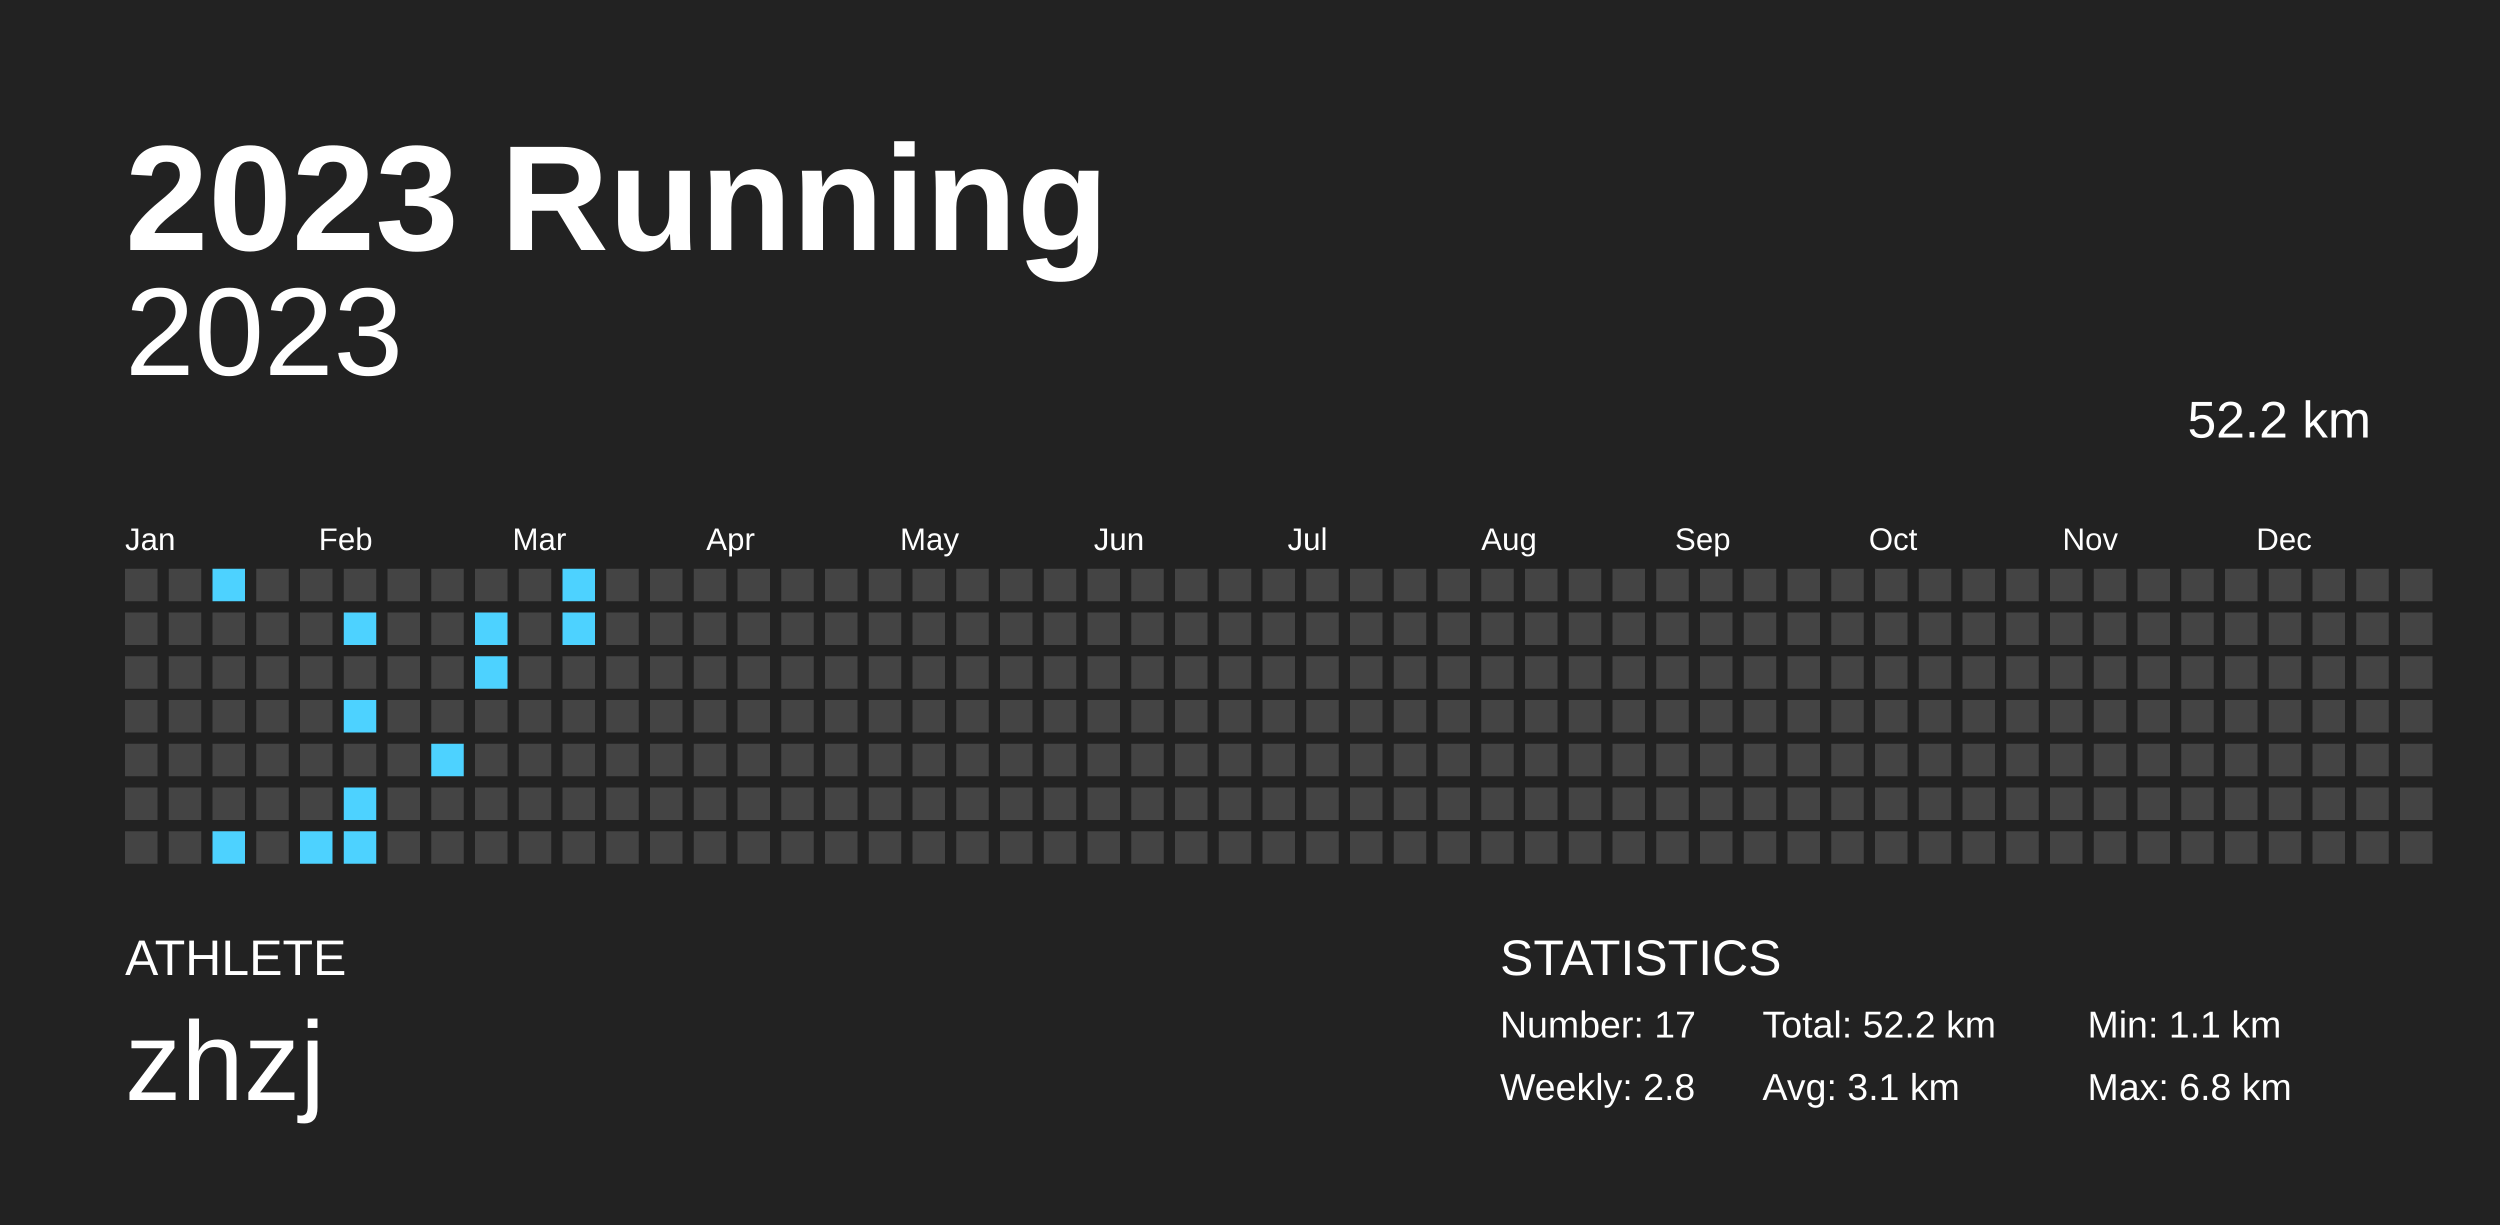
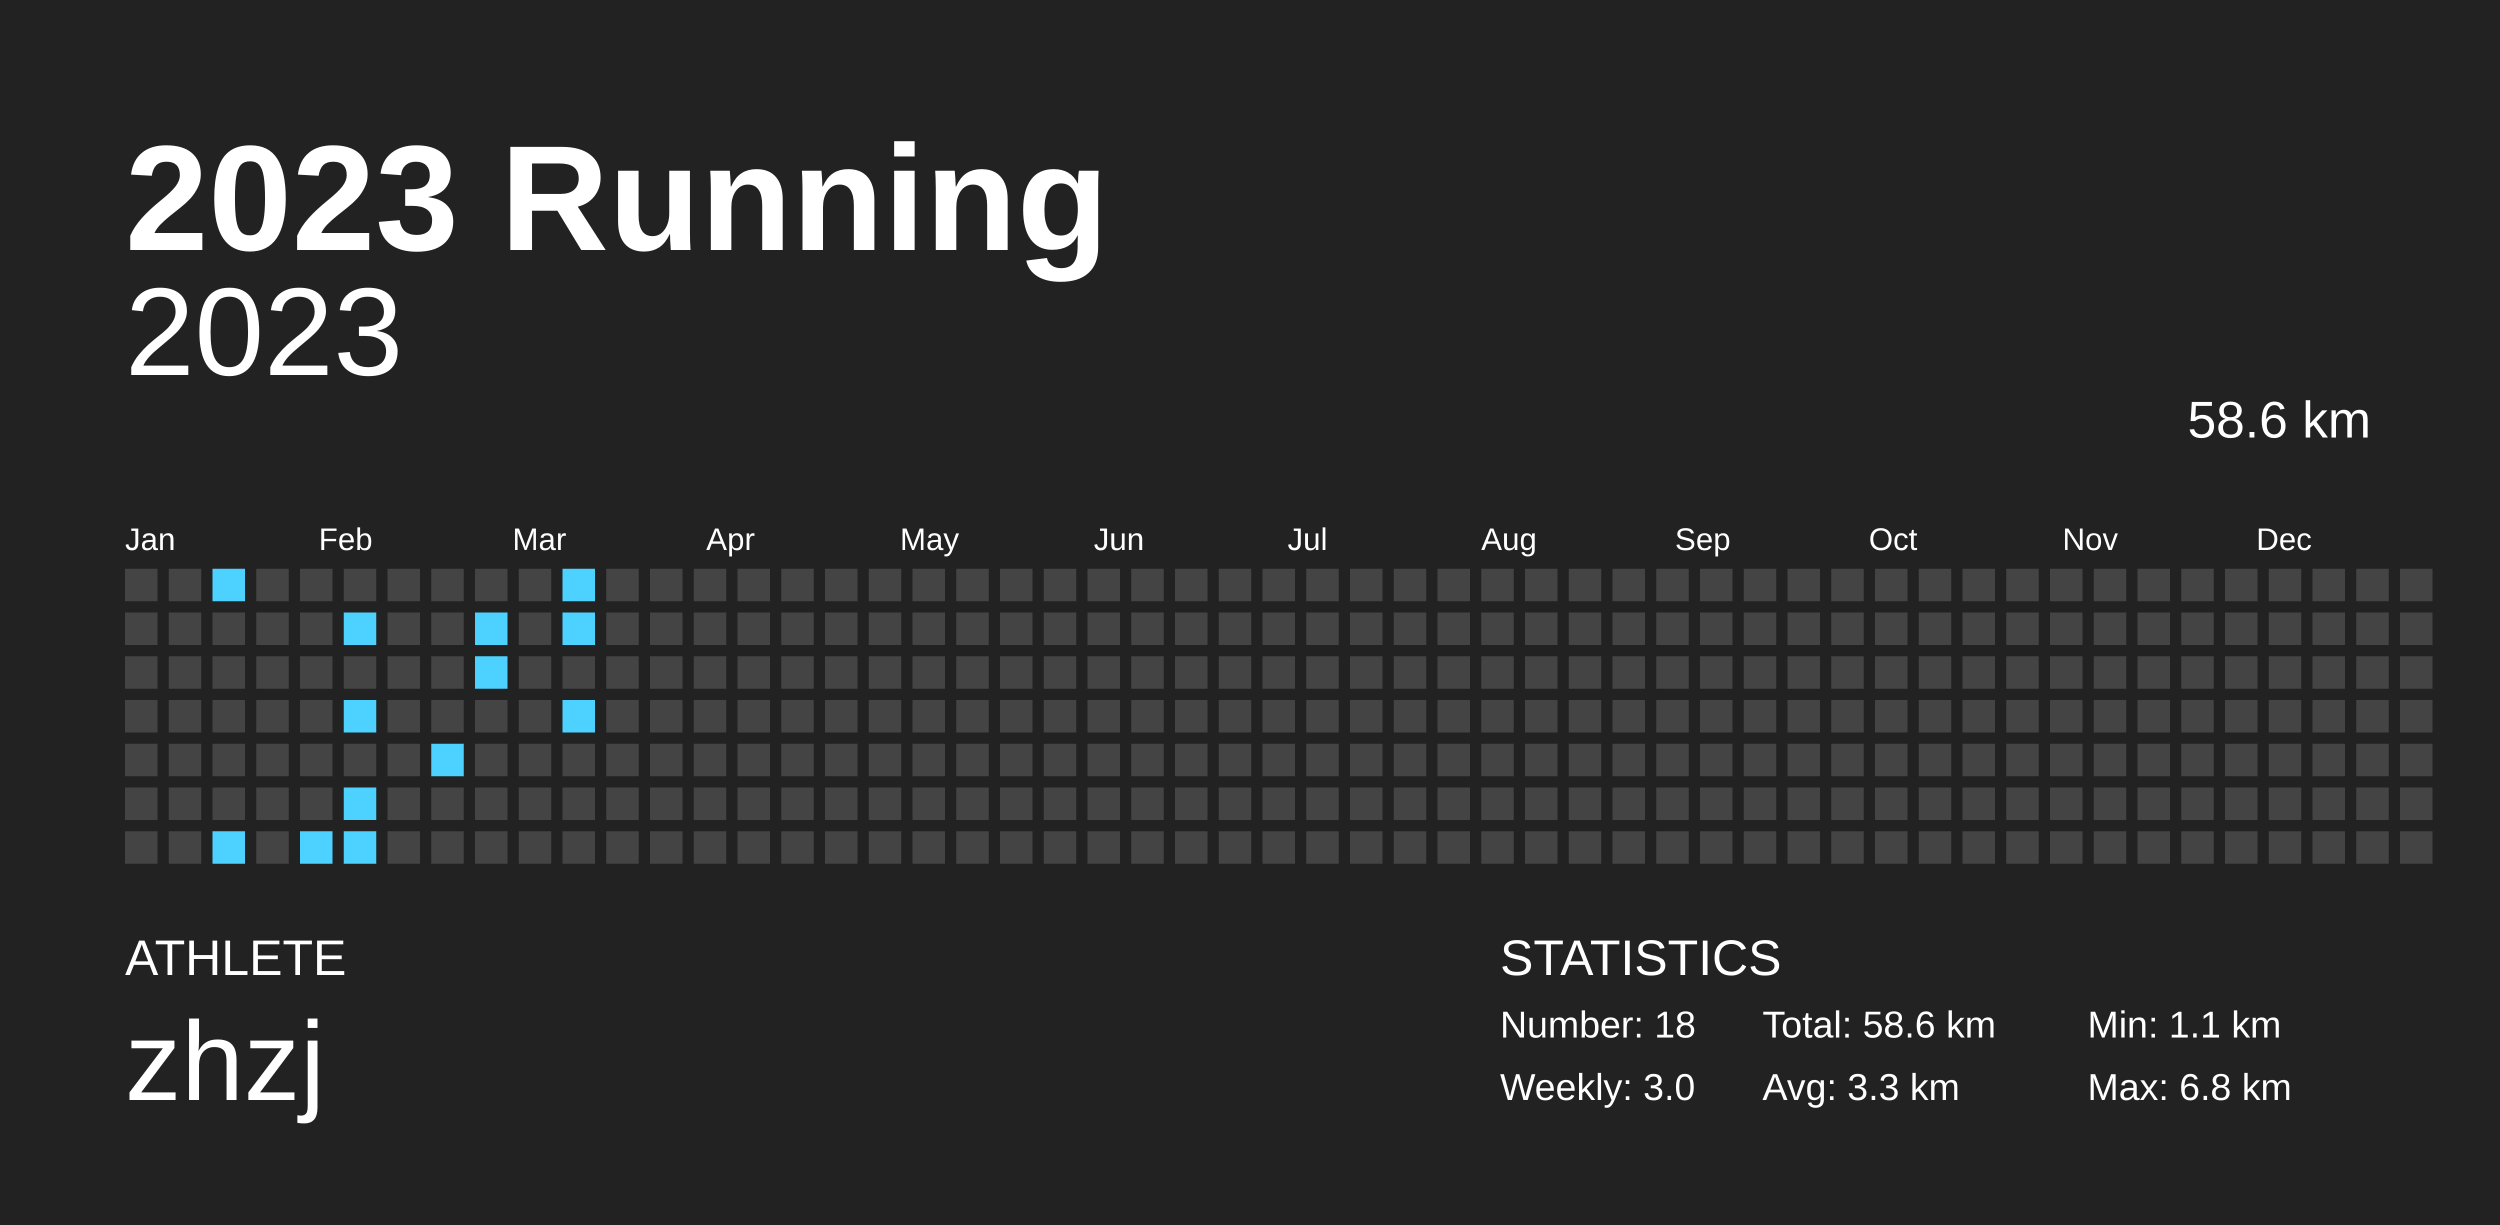
<svg xmlns="http://www.w3.org/2000/svg" baseProfile="full" height="98mm" version="1.1" viewBox="0,0,200,98" width="200mm">
  <defs />
  <rect fill="#222222" height="98" width="200" x="0" y="0" />
  <text fill="#FFFFFF" style="font-size:12px; font-family:Arial; font-weight:bold;" x="10" y="20">2023 Running</text>
  <text fill="#FFFFFF" style="font-size:4px; font-family:Arial" x="10" y="78">ATHLETE</text>
  <text fill="#FFFFFF" style="font-size:9px; font-family:Arial" x="10" y="88">zhzj</text>
  <text fill="#FFFFFF" style="font-size:4px; font-family:Arial" x="120" y="78">STATISTICS</text>
-   <text fill="#FFFFFF" style="font-size:3px; font-family:Arial" x="120" y="83">Number: 17</text>
-   <text fill="#FFFFFF" style="font-size:3px; font-family:Arial" x="120" y="88">Weekly: 2.8</text>
-   <text fill="#FFFFFF" style="font-size:3px; font-family:Arial" x="141" y="83">Total: 52.2 km</text>
-   <text fill="#FFFFFF" style="font-size:3px; font-family:Arial" x="141" y="88">Avg: 3.1 km</text>
+   <text fill="#FFFFFF" style="font-size:3px; font-family:Arial" x="120" y="83">Number: 18</text>
+   <text fill="#FFFFFF" style="font-size:3px; font-family:Arial" x="120" y="88">Weekly: 3.0</text>
+   <text fill="#FFFFFF" style="font-size:3px; font-family:Arial" x="141" y="83">Total: 58.6 km</text>
+   <text fill="#FFFFFF" style="font-size:3px; font-family:Arial" x="141" y="88">Avg: 3.3 km</text>
  <text fill="#FFFFFF" style="font-size:3px; font-family:Arial" x="167" y="83">Min: 1.1 km</text>
  <text fill="#FFFFFF" style="font-size:3px; font-family:Arial" x="167" y="88">Max: 6.8 km</text>
  <text alignment-baseline="hanging" fill="#FFFFFF" style="font-size:10.0px; font-family:Arial;" x="10" y="30">2023</text>
-   <text alignment-baseline="hanging" fill="#FFFFFF" style="font-size:4.125px; font-family:Arial;" x="175" y="35">52.2 km</text>
+   <text alignment-baseline="hanging" fill="#FFFFFF" style="font-size:4.125px; font-family:Arial;" x="175" y="35">58.6 km</text>
  <text fill="#FFFFFF" style="font-size:2.5px; font-family:Arial" x="10.0" y="44">Jan</text>
  <text fill="#FFFFFF" style="font-size:2.5px; font-family:Arial" x="25.5" y="44">Feb</text>
  <text fill="#FFFFFF" style="font-size:2.5px; font-family:Arial" x="41.0" y="44">Mar</text>
  <text fill="#FFFFFF" style="font-size:2.5px; font-family:Arial" x="56.5" y="44">Apr</text>
  <text fill="#FFFFFF" style="font-size:2.5px; font-family:Arial" x="72.0" y="44">May</text>
  <text fill="#FFFFFF" style="font-size:2.5px; font-family:Arial" x="87.5" y="44">Jun</text>
  <text fill="#FFFFFF" style="font-size:2.5px; font-family:Arial" x="103.0" y="44">Jul</text>
  <text fill="#FFFFFF" style="font-size:2.5px; font-family:Arial" x="118.5" y="44">Aug</text>
  <text fill="#FFFFFF" style="font-size:2.5px; font-family:Arial" x="134.0" y="44">Sep</text>
  <text fill="#FFFFFF" style="font-size:2.5px; font-family:Arial" x="149.5" y="44">Oct</text>
  <text fill="#FFFFFF" style="font-size:2.5px; font-family:Arial" x="165.0" y="44">Nov</text>
  <text fill="#FFFFFF" style="font-size:2.5px; font-family:Arial" x="180.5" y="44">Dec</text>
  <rect fill="#444444" height="2.6" width="2.6" x="10.0" y="45.5" />
  <rect fill="#444444" height="2.6" width="2.6" x="10.0" y="49.0" />
  <rect fill="#444444" height="2.6" width="2.6" x="10.0" y="52.5" />
  <rect fill="#444444" height="2.6" width="2.6" x="10.0" y="56.0" />
  <rect fill="#444444" height="2.6" width="2.6" x="10.0" y="59.5" />
  <rect fill="#444444" height="2.6" width="2.6" x="10.0" y="63.0" />
  <rect fill="#444444" height="2.6" width="2.6" x="10.0" y="66.5" />
  <rect fill="#444444" height="2.6" width="2.6" x="13.5" y="45.5" />
  <rect fill="#444444" height="2.6" width="2.6" x="13.5" y="49.0" />
  <rect fill="#444444" height="2.6" width="2.6" x="13.5" y="52.5" />
  <rect fill="#444444" height="2.6" width="2.6" x="13.5" y="56.0" />
  <rect fill="#444444" height="2.6" width="2.6" x="13.5" y="59.5" />
  <rect fill="#444444" height="2.6" width="2.6" x="13.5" y="63.0" />
  <rect fill="#444444" height="2.6" width="2.6" x="13.5" y="66.5" />
  <rect fill="#4dd2ff" height="2.6" width="2.6" x="17.0" y="45.5" />
  <rect fill="#444444" height="2.6" width="2.6" x="17.0" y="49.0" />
  <rect fill="#444444" height="2.6" width="2.6" x="17.0" y="52.5" />
  <rect fill="#444444" height="2.6" width="2.6" x="17.0" y="56.0" />
  <rect fill="#444444" height="2.6" width="2.6" x="17.0" y="59.5" />
  <rect fill="#444444" height="2.6" width="2.6" x="17.0" y="63.0" />
  <rect fill="#4dd2ff" height="2.6" width="2.6" x="17.0" y="66.5" />
  <rect fill="#444444" height="2.6" width="2.6" x="20.5" y="45.5" />
  <rect fill="#444444" height="2.6" width="2.6" x="20.5" y="49.0" />
  <rect fill="#444444" height="2.6" width="2.6" x="20.5" y="52.5" />
  <rect fill="#444444" height="2.6" width="2.6" x="20.5" y="56.0" />
  <rect fill="#444444" height="2.6" width="2.6" x="20.5" y="59.5" />
  <rect fill="#444444" height="2.6" width="2.6" x="20.5" y="63.0" />
  <rect fill="#444444" height="2.6" width="2.6" x="20.5" y="66.5" />
  <rect fill="#444444" height="2.6" width="2.6" x="24.0" y="45.5" />
  <rect fill="#444444" height="2.6" width="2.6" x="24.0" y="49.0" />
  <rect fill="#444444" height="2.6" width="2.6" x="24.0" y="52.5" />
  <rect fill="#444444" height="2.6" width="2.6" x="24.0" y="56.0" />
  <rect fill="#444444" height="2.6" width="2.6" x="24.0" y="59.5" />
  <rect fill="#444444" height="2.6" width="2.6" x="24.0" y="63.0" />
  <rect fill="#4dd2ff" height="2.6" width="2.6" x="24.0" y="66.5" />
  <rect fill="#444444" height="2.6" width="2.6" x="27.5" y="45.5" />
  <rect fill="#4dd2ff" height="2.6" width="2.6" x="27.5" y="49.0" />
  <rect fill="#444444" height="2.6" width="2.6" x="27.5" y="52.5" />
  <rect fill="#4dd2ff" height="2.6" width="2.6" x="27.5" y="56.0" />
  <rect fill="#444444" height="2.6" width="2.6" x="27.5" y="59.5" />
  <rect fill="#4dd2ff" height="2.6" width="2.6" x="27.5" y="63.0" />
  <rect fill="#4dd2ff" height="2.6" width="2.6" x="27.5" y="66.5" />
  <rect fill="#444444" height="2.6" width="2.6" x="31.0" y="45.5" />
  <rect fill="#444444" height="2.6" width="2.6" x="31.0" y="49.0" />
  <rect fill="#444444" height="2.6" width="2.6" x="31.0" y="52.5" />
  <rect fill="#444444" height="2.6" width="2.6" x="31.0" y="56.0" />
  <rect fill="#444444" height="2.6" width="2.6" x="31.0" y="59.5" />
  <rect fill="#444444" height="2.6" width="2.6" x="31.0" y="63.0" />
  <rect fill="#444444" height="2.6" width="2.6" x="31.0" y="66.5" />
  <rect fill="#444444" height="2.6" width="2.6" x="34.5" y="45.5" />
  <rect fill="#444444" height="2.6" width="2.6" x="34.5" y="49.0" />
  <rect fill="#444444" height="2.6" width="2.6" x="34.5" y="52.5" />
  <rect fill="#444444" height="2.6" width="2.6" x="34.5" y="56.0" />
  <rect fill="#4dd2ff" height="2.6" width="2.6" x="34.5" y="59.5" />
  <rect fill="#444444" height="2.6" width="2.6" x="34.5" y="63.0" />
  <rect fill="#444444" height="2.6" width="2.6" x="34.5" y="66.5" />
  <rect fill="#444444" height="2.6" width="2.6" x="38.0" y="45.5" />
  <rect fill="#4dd2ff" height="2.6" width="2.6" x="38.0" y="49.0" />
  <rect fill="#4dd2ff" height="2.6" width="2.6" x="38.0" y="52.5" />
  <rect fill="#444444" height="2.6" width="2.6" x="38.0" y="56.0" />
  <rect fill="#444444" height="2.6" width="2.6" x="38.0" y="59.5" />
  <rect fill="#444444" height="2.6" width="2.6" x="38.0" y="63.0" />
  <rect fill="#444444" height="2.6" width="2.6" x="38.0" y="66.5" />
  <rect fill="#444444" height="2.6" width="2.6" x="41.5" y="45.5" />
  <rect fill="#444444" height="2.6" width="2.6" x="41.5" y="49.0" />
  <rect fill="#444444" height="2.6" width="2.6" x="41.5" y="52.5" />
  <rect fill="#444444" height="2.6" width="2.6" x="41.5" y="56.0" />
  <rect fill="#444444" height="2.6" width="2.6" x="41.5" y="59.5" />
  <rect fill="#444444" height="2.6" width="2.6" x="41.5" y="63.0" />
  <rect fill="#444444" height="2.6" width="2.6" x="41.5" y="66.5" />
  <rect fill="#4dd2ff" height="2.6" width="2.6" x="45.0" y="45.5" />
  <rect fill="#4dd2ff" height="2.6" width="2.6" x="45.0" y="49.0" />
  <rect fill="#444444" height="2.6" width="2.6" x="45.0" y="52.5" />
-   <rect fill="#444444" height="2.6" width="2.6" x="45.0" y="56.0" />
+   <rect fill="#4dd2ff" height="2.6" width="2.6" x="45.0" y="56.0" />
  <rect fill="#444444" height="2.6" width="2.6" x="45.0" y="59.5" />
  <rect fill="#444444" height="2.6" width="2.6" x="45.0" y="63.0" />
  <rect fill="#444444" height="2.6" width="2.6" x="45.0" y="66.5" />
  <rect fill="#444444" height="2.6" width="2.6" x="48.5" y="45.5" />
  <rect fill="#444444" height="2.6" width="2.6" x="48.5" y="49.0" />
  <rect fill="#444444" height="2.6" width="2.6" x="48.5" y="52.5" />
  <rect fill="#444444" height="2.6" width="2.6" x="48.5" y="56.0" />
  <rect fill="#444444" height="2.6" width="2.6" x="48.5" y="59.5" />
  <rect fill="#444444" height="2.6" width="2.6" x="48.5" y="63.0" />
  <rect fill="#444444" height="2.6" width="2.6" x="48.5" y="66.5" />
  <rect fill="#444444" height="2.6" width="2.6" x="52.0" y="45.5" />
  <rect fill="#444444" height="2.6" width="2.6" x="52.0" y="49.0" />
  <rect fill="#444444" height="2.6" width="2.6" x="52.0" y="52.5" />
  <rect fill="#444444" height="2.6" width="2.6" x="52.0" y="56.0" />
  <rect fill="#444444" height="2.6" width="2.6" x="52.0" y="59.5" />
  <rect fill="#444444" height="2.6" width="2.6" x="52.0" y="63.0" />
  <rect fill="#444444" height="2.6" width="2.6" x="52.0" y="66.5" />
  <rect fill="#444444" height="2.6" width="2.6" x="55.5" y="45.5" />
  <rect fill="#444444" height="2.6" width="2.6" x="55.5" y="49.0" />
  <rect fill="#444444" height="2.6" width="2.6" x="55.5" y="52.5" />
  <rect fill="#444444" height="2.6" width="2.6" x="55.5" y="56.0" />
  <rect fill="#444444" height="2.6" width="2.6" x="55.5" y="59.5" />
  <rect fill="#444444" height="2.6" width="2.6" x="55.5" y="63.0" />
  <rect fill="#444444" height="2.6" width="2.6" x="55.5" y="66.5" />
  <rect fill="#444444" height="2.6" width="2.6" x="59.0" y="45.5" />
  <rect fill="#444444" height="2.6" width="2.6" x="59.0" y="49.0" />
  <rect fill="#444444" height="2.6" width="2.6" x="59.0" y="52.5" />
  <rect fill="#444444" height="2.6" width="2.6" x="59.0" y="56.0" />
  <rect fill="#444444" height="2.6" width="2.6" x="59.0" y="59.5" />
  <rect fill="#444444" height="2.6" width="2.6" x="59.0" y="63.0" />
  <rect fill="#444444" height="2.6" width="2.6" x="59.0" y="66.5" />
  <rect fill="#444444" height="2.6" width="2.6" x="62.5" y="45.5" />
  <rect fill="#444444" height="2.6" width="2.6" x="62.5" y="49.0" />
  <rect fill="#444444" height="2.6" width="2.6" x="62.5" y="52.5" />
  <rect fill="#444444" height="2.6" width="2.6" x="62.5" y="56.0" />
  <rect fill="#444444" height="2.6" width="2.6" x="62.5" y="59.5" />
  <rect fill="#444444" height="2.6" width="2.6" x="62.5" y="63.0" />
  <rect fill="#444444" height="2.6" width="2.6" x="62.5" y="66.5" />
  <rect fill="#444444" height="2.6" width="2.6" x="66.0" y="45.5" />
  <rect fill="#444444" height="2.6" width="2.6" x="66.0" y="49.0" />
  <rect fill="#444444" height="2.6" width="2.6" x="66.0" y="52.5" />
  <rect fill="#444444" height="2.6" width="2.6" x="66.0" y="56.0" />
  <rect fill="#444444" height="2.6" width="2.6" x="66.0" y="59.5" />
  <rect fill="#444444" height="2.6" width="2.6" x="66.0" y="63.0" />
  <rect fill="#444444" height="2.6" width="2.6" x="66.0" y="66.5" />
  <rect fill="#444444" height="2.6" width="2.6" x="69.5" y="45.5" />
  <rect fill="#444444" height="2.6" width="2.6" x="69.5" y="49.0" />
  <rect fill="#444444" height="2.6" width="2.6" x="69.5" y="52.5" />
  <rect fill="#444444" height="2.6" width="2.6" x="69.5" y="56.0" />
  <rect fill="#444444" height="2.6" width="2.6" x="69.5" y="59.5" />
  <rect fill="#444444" height="2.6" width="2.6" x="69.5" y="63.0" />
  <rect fill="#444444" height="2.6" width="2.6" x="69.5" y="66.5" />
  <rect fill="#444444" height="2.6" width="2.6" x="73.0" y="45.5" />
  <rect fill="#444444" height="2.6" width="2.6" x="73.0" y="49.0" />
  <rect fill="#444444" height="2.6" width="2.6" x="73.0" y="52.5" />
  <rect fill="#444444" height="2.6" width="2.6" x="73.0" y="56.0" />
  <rect fill="#444444" height="2.6" width="2.6" x="73.0" y="59.5" />
  <rect fill="#444444" height="2.6" width="2.6" x="73.0" y="63.0" />
  <rect fill="#444444" height="2.6" width="2.6" x="73.0" y="66.5" />
  <rect fill="#444444" height="2.6" width="2.6" x="76.5" y="45.5" />
  <rect fill="#444444" height="2.6" width="2.6" x="76.5" y="49.0" />
  <rect fill="#444444" height="2.6" width="2.6" x="76.5" y="52.5" />
  <rect fill="#444444" height="2.6" width="2.6" x="76.5" y="56.0" />
  <rect fill="#444444" height="2.6" width="2.6" x="76.5" y="59.5" />
  <rect fill="#444444" height="2.6" width="2.6" x="76.5" y="63.0" />
  <rect fill="#444444" height="2.6" width="2.6" x="76.5" y="66.5" />
  <rect fill="#444444" height="2.6" width="2.6" x="80.0" y="45.5" />
  <rect fill="#444444" height="2.6" width="2.6" x="80.0" y="49.0" />
  <rect fill="#444444" height="2.6" width="2.6" x="80.0" y="52.5" />
  <rect fill="#444444" height="2.6" width="2.6" x="80.0" y="56.0" />
  <rect fill="#444444" height="2.6" width="2.6" x="80.0" y="59.5" />
  <rect fill="#444444" height="2.6" width="2.6" x="80.0" y="63.0" />
  <rect fill="#444444" height="2.6" width="2.6" x="80.0" y="66.5" />
  <rect fill="#444444" height="2.6" width="2.6" x="83.5" y="45.5" />
  <rect fill="#444444" height="2.6" width="2.6" x="83.5" y="49.0" />
  <rect fill="#444444" height="2.6" width="2.6" x="83.5" y="52.5" />
  <rect fill="#444444" height="2.6" width="2.6" x="83.5" y="56.0" />
  <rect fill="#444444" height="2.6" width="2.6" x="83.5" y="59.5" />
  <rect fill="#444444" height="2.6" width="2.6" x="83.5" y="63.0" />
  <rect fill="#444444" height="2.6" width="2.6" x="83.5" y="66.5" />
  <rect fill="#444444" height="2.6" width="2.6" x="87.0" y="45.5" />
  <rect fill="#444444" height="2.6" width="2.6" x="87.0" y="49.0" />
  <rect fill="#444444" height="2.6" width="2.6" x="87.0" y="52.5" />
  <rect fill="#444444" height="2.6" width="2.6" x="87.0" y="56.0" />
  <rect fill="#444444" height="2.6" width="2.6" x="87.0" y="59.5" />
  <rect fill="#444444" height="2.6" width="2.6" x="87.0" y="63.0" />
  <rect fill="#444444" height="2.6" width="2.6" x="87.0" y="66.5" />
  <rect fill="#444444" height="2.6" width="2.6" x="90.5" y="45.5" />
  <rect fill="#444444" height="2.6" width="2.6" x="90.5" y="49.0" />
  <rect fill="#444444" height="2.6" width="2.6" x="90.5" y="52.5" />
  <rect fill="#444444" height="2.6" width="2.6" x="90.5" y="56.0" />
  <rect fill="#444444" height="2.6" width="2.6" x="90.5" y="59.5" />
  <rect fill="#444444" height="2.6" width="2.6" x="90.5" y="63.0" />
  <rect fill="#444444" height="2.6" width="2.6" x="90.5" y="66.5" />
  <rect fill="#444444" height="2.6" width="2.6" x="94.0" y="45.5" />
  <rect fill="#444444" height="2.6" width="2.6" x="94.0" y="49.0" />
  <rect fill="#444444" height="2.6" width="2.6" x="94.0" y="52.5" />
  <rect fill="#444444" height="2.6" width="2.6" x="94.0" y="56.0" />
  <rect fill="#444444" height="2.6" width="2.6" x="94.0" y="59.5" />
  <rect fill="#444444" height="2.6" width="2.6" x="94.0" y="63.0" />
  <rect fill="#444444" height="2.6" width="2.6" x="94.0" y="66.5" />
  <rect fill="#444444" height="2.6" width="2.6" x="97.5" y="45.5" />
  <rect fill="#444444" height="2.6" width="2.6" x="97.5" y="49.0" />
  <rect fill="#444444" height="2.6" width="2.6" x="97.5" y="52.5" />
  <rect fill="#444444" height="2.6" width="2.6" x="97.5" y="56.0" />
  <rect fill="#444444" height="2.6" width="2.6" x="97.5" y="59.5" />
  <rect fill="#444444" height="2.6" width="2.6" x="97.5" y="63.0" />
  <rect fill="#444444" height="2.6" width="2.6" x="97.5" y="66.5" />
  <rect fill="#444444" height="2.6" width="2.6" x="101.0" y="45.5" />
  <rect fill="#444444" height="2.6" width="2.6" x="101.0" y="49.0" />
  <rect fill="#444444" height="2.6" width="2.6" x="101.0" y="52.5" />
  <rect fill="#444444" height="2.6" width="2.6" x="101.0" y="56.0" />
  <rect fill="#444444" height="2.6" width="2.6" x="101.0" y="59.5" />
  <rect fill="#444444" height="2.6" width="2.6" x="101.0" y="63.0" />
  <rect fill="#444444" height="2.6" width="2.6" x="101.0" y="66.5" />
  <rect fill="#444444" height="2.6" width="2.6" x="104.5" y="45.5" />
  <rect fill="#444444" height="2.6" width="2.6" x="104.5" y="49.0" />
  <rect fill="#444444" height="2.6" width="2.6" x="104.5" y="52.5" />
  <rect fill="#444444" height="2.6" width="2.6" x="104.5" y="56.0" />
  <rect fill="#444444" height="2.6" width="2.6" x="104.5" y="59.5" />
  <rect fill="#444444" height="2.6" width="2.6" x="104.5" y="63.0" />
  <rect fill="#444444" height="2.6" width="2.6" x="104.5" y="66.5" />
  <rect fill="#444444" height="2.6" width="2.6" x="108.0" y="45.5" />
  <rect fill="#444444" height="2.6" width="2.6" x="108.0" y="49.0" />
  <rect fill="#444444" height="2.6" width="2.6" x="108.0" y="52.5" />
  <rect fill="#444444" height="2.6" width="2.6" x="108.0" y="56.0" />
  <rect fill="#444444" height="2.6" width="2.6" x="108.0" y="59.5" />
  <rect fill="#444444" height="2.6" width="2.6" x="108.0" y="63.0" />
  <rect fill="#444444" height="2.6" width="2.6" x="108.0" y="66.5" />
  <rect fill="#444444" height="2.6" width="2.6" x="111.5" y="45.5" />
  <rect fill="#444444" height="2.6" width="2.6" x="111.5" y="49.0" />
  <rect fill="#444444" height="2.6" width="2.6" x="111.5" y="52.5" />
  <rect fill="#444444" height="2.6" width="2.6" x="111.5" y="56.0" />
  <rect fill="#444444" height="2.6" width="2.6" x="111.5" y="59.5" />
  <rect fill="#444444" height="2.6" width="2.6" x="111.5" y="63.0" />
  <rect fill="#444444" height="2.6" width="2.6" x="111.5" y="66.5" />
  <rect fill="#444444" height="2.6" width="2.6" x="115.0" y="45.5" />
  <rect fill="#444444" height="2.6" width="2.6" x="115.0" y="49.0" />
  <rect fill="#444444" height="2.6" width="2.6" x="115.0" y="52.5" />
  <rect fill="#444444" height="2.6" width="2.6" x="115.0" y="56.0" />
  <rect fill="#444444" height="2.6" width="2.6" x="115.0" y="59.5" />
  <rect fill="#444444" height="2.6" width="2.6" x="115.0" y="63.0" />
  <rect fill="#444444" height="2.6" width="2.6" x="115.0" y="66.5" />
  <rect fill="#444444" height="2.6" width="2.6" x="118.5" y="45.5" />
  <rect fill="#444444" height="2.6" width="2.6" x="118.5" y="49.0" />
  <rect fill="#444444" height="2.6" width="2.6" x="118.5" y="52.5" />
  <rect fill="#444444" height="2.6" width="2.6" x="118.5" y="56.0" />
  <rect fill="#444444" height="2.6" width="2.6" x="118.5" y="59.5" />
  <rect fill="#444444" height="2.6" width="2.6" x="118.5" y="63.0" />
  <rect fill="#444444" height="2.6" width="2.6" x="118.5" y="66.5" />
  <rect fill="#444444" height="2.6" width="2.6" x="122.0" y="45.5" />
  <rect fill="#444444" height="2.6" width="2.6" x="122.0" y="49.0" />
  <rect fill="#444444" height="2.6" width="2.6" x="122.0" y="52.5" />
  <rect fill="#444444" height="2.6" width="2.6" x="122.0" y="56.0" />
  <rect fill="#444444" height="2.6" width="2.6" x="122.0" y="59.5" />
  <rect fill="#444444" height="2.6" width="2.6" x="122.0" y="63.0" />
  <rect fill="#444444" height="2.6" width="2.6" x="122.0" y="66.5" />
  <rect fill="#444444" height="2.6" width="2.6" x="125.5" y="45.5" />
  <rect fill="#444444" height="2.6" width="2.6" x="125.5" y="49.0" />
  <rect fill="#444444" height="2.6" width="2.6" x="125.5" y="52.5" />
  <rect fill="#444444" height="2.6" width="2.6" x="125.5" y="56.0" />
  <rect fill="#444444" height="2.6" width="2.6" x="125.5" y="59.5" />
  <rect fill="#444444" height="2.6" width="2.6" x="125.5" y="63.0" />
  <rect fill="#444444" height="2.6" width="2.6" x="125.5" y="66.5" />
  <rect fill="#444444" height="2.6" width="2.6" x="129.0" y="45.5" />
  <rect fill="#444444" height="2.6" width="2.6" x="129.0" y="49.0" />
  <rect fill="#444444" height="2.6" width="2.6" x="129.0" y="52.5" />
  <rect fill="#444444" height="2.6" width="2.6" x="129.0" y="56.0" />
  <rect fill="#444444" height="2.6" width="2.6" x="129.0" y="59.5" />
  <rect fill="#444444" height="2.6" width="2.6" x="129.0" y="63.0" />
  <rect fill="#444444" height="2.6" width="2.6" x="129.0" y="66.5" />
  <rect fill="#444444" height="2.6" width="2.6" x="132.5" y="45.5" />
  <rect fill="#444444" height="2.6" width="2.6" x="132.5" y="49.0" />
  <rect fill="#444444" height="2.6" width="2.6" x="132.5" y="52.5" />
  <rect fill="#444444" height="2.6" width="2.6" x="132.5" y="56.0" />
  <rect fill="#444444" height="2.6" width="2.6" x="132.5" y="59.5" />
  <rect fill="#444444" height="2.6" width="2.6" x="132.5" y="63.0" />
  <rect fill="#444444" height="2.6" width="2.6" x="132.5" y="66.5" />
  <rect fill="#444444" height="2.6" width="2.6" x="136.0" y="45.5" />
  <rect fill="#444444" height="2.6" width="2.6" x="136.0" y="49.0" />
  <rect fill="#444444" height="2.6" width="2.6" x="136.0" y="52.5" />
  <rect fill="#444444" height="2.6" width="2.6" x="136.0" y="56.0" />
  <rect fill="#444444" height="2.6" width="2.6" x="136.0" y="59.5" />
  <rect fill="#444444" height="2.6" width="2.6" x="136.0" y="63.0" />
  <rect fill="#444444" height="2.6" width="2.6" x="136.0" y="66.5" />
  <rect fill="#444444" height="2.6" width="2.6" x="139.5" y="45.5" />
  <rect fill="#444444" height="2.6" width="2.6" x="139.5" y="49.0" />
  <rect fill="#444444" height="2.6" width="2.6" x="139.5" y="52.5" />
  <rect fill="#444444" height="2.6" width="2.6" x="139.5" y="56.0" />
  <rect fill="#444444" height="2.6" width="2.6" x="139.5" y="59.5" />
  <rect fill="#444444" height="2.6" width="2.6" x="139.5" y="63.0" />
  <rect fill="#444444" height="2.6" width="2.6" x="139.5" y="66.5" />
  <rect fill="#444444" height="2.6" width="2.6" x="143.0" y="45.5" />
  <rect fill="#444444" height="2.6" width="2.6" x="143.0" y="49.0" />
  <rect fill="#444444" height="2.6" width="2.6" x="143.0" y="52.5" />
  <rect fill="#444444" height="2.6" width="2.6" x="143.0" y="56.0" />
  <rect fill="#444444" height="2.6" width="2.6" x="143.0" y="59.5" />
  <rect fill="#444444" height="2.6" width="2.6" x="143.0" y="63.0" />
  <rect fill="#444444" height="2.6" width="2.6" x="143.0" y="66.5" />
  <rect fill="#444444" height="2.6" width="2.6" x="146.5" y="45.5" />
  <rect fill="#444444" height="2.6" width="2.6" x="146.5" y="49.0" />
  <rect fill="#444444" height="2.6" width="2.6" x="146.5" y="52.5" />
  <rect fill="#444444" height="2.6" width="2.6" x="146.5" y="56.0" />
  <rect fill="#444444" height="2.6" width="2.6" x="146.5" y="59.5" />
  <rect fill="#444444" height="2.6" width="2.6" x="146.5" y="63.0" />
  <rect fill="#444444" height="2.6" width="2.6" x="146.5" y="66.5" />
  <rect fill="#444444" height="2.6" width="2.6" x="150.0" y="45.5" />
  <rect fill="#444444" height="2.6" width="2.6" x="150.0" y="49.0" />
  <rect fill="#444444" height="2.6" width="2.6" x="150.0" y="52.5" />
  <rect fill="#444444" height="2.6" width="2.6" x="150.0" y="56.0" />
  <rect fill="#444444" height="2.6" width="2.6" x="150.0" y="59.5" />
  <rect fill="#444444" height="2.6" width="2.6" x="150.0" y="63.0" />
  <rect fill="#444444" height="2.6" width="2.6" x="150.0" y="66.5" />
  <rect fill="#444444" height="2.6" width="2.6" x="153.5" y="45.5" />
  <rect fill="#444444" height="2.6" width="2.6" x="153.5" y="49.0" />
  <rect fill="#444444" height="2.6" width="2.6" x="153.5" y="52.5" />
  <rect fill="#444444" height="2.6" width="2.6" x="153.5" y="56.0" />
  <rect fill="#444444" height="2.6" width="2.6" x="153.5" y="59.5" />
  <rect fill="#444444" height="2.6" width="2.6" x="153.5" y="63.0" />
  <rect fill="#444444" height="2.6" width="2.6" x="153.5" y="66.5" />
  <rect fill="#444444" height="2.6" width="2.6" x="157.0" y="45.5" />
  <rect fill="#444444" height="2.6" width="2.6" x="157.0" y="49.0" />
  <rect fill="#444444" height="2.6" width="2.6" x="157.0" y="52.5" />
  <rect fill="#444444" height="2.6" width="2.6" x="157.0" y="56.0" />
  <rect fill="#444444" height="2.6" width="2.6" x="157.0" y="59.5" />
  <rect fill="#444444" height="2.6" width="2.6" x="157.0" y="63.0" />
  <rect fill="#444444" height="2.6" width="2.6" x="157.0" y="66.5" />
  <rect fill="#444444" height="2.6" width="2.6" x="160.5" y="45.5" />
  <rect fill="#444444" height="2.6" width="2.6" x="160.5" y="49.0" />
  <rect fill="#444444" height="2.6" width="2.6" x="160.5" y="52.5" />
  <rect fill="#444444" height="2.6" width="2.6" x="160.5" y="56.0" />
  <rect fill="#444444" height="2.6" width="2.6" x="160.5" y="59.5" />
  <rect fill="#444444" height="2.6" width="2.6" x="160.5" y="63.0" />
  <rect fill="#444444" height="2.6" width="2.6" x="160.5" y="66.5" />
  <rect fill="#444444" height="2.6" width="2.6" x="164.0" y="45.5" />
  <rect fill="#444444" height="2.6" width="2.6" x="164.0" y="49.0" />
  <rect fill="#444444" height="2.6" width="2.6" x="164.0" y="52.5" />
  <rect fill="#444444" height="2.6" width="2.6" x="164.0" y="56.0" />
  <rect fill="#444444" height="2.6" width="2.6" x="164.0" y="59.5" />
  <rect fill="#444444" height="2.6" width="2.6" x="164.0" y="63.0" />
  <rect fill="#444444" height="2.6" width="2.6" x="164.0" y="66.5" />
  <rect fill="#444444" height="2.6" width="2.6" x="167.5" y="45.5" />
  <rect fill="#444444" height="2.6" width="2.6" x="167.5" y="49.0" />
  <rect fill="#444444" height="2.6" width="2.6" x="167.5" y="52.5" />
  <rect fill="#444444" height="2.6" width="2.6" x="167.5" y="56.0" />
  <rect fill="#444444" height="2.6" width="2.6" x="167.5" y="59.5" />
  <rect fill="#444444" height="2.6" width="2.6" x="167.5" y="63.0" />
  <rect fill="#444444" height="2.6" width="2.6" x="167.5" y="66.5" />
  <rect fill="#444444" height="2.6" width="2.6" x="171.0" y="45.5" />
  <rect fill="#444444" height="2.6" width="2.6" x="171.0" y="49.0" />
  <rect fill="#444444" height="2.6" width="2.6" x="171.0" y="52.5" />
  <rect fill="#444444" height="2.6" width="2.6" x="171.0" y="56.0" />
  <rect fill="#444444" height="2.6" width="2.6" x="171.0" y="59.5" />
  <rect fill="#444444" height="2.6" width="2.6" x="171.0" y="63.0" />
  <rect fill="#444444" height="2.6" width="2.6" x="171.0" y="66.5" />
  <rect fill="#444444" height="2.6" width="2.6" x="174.5" y="45.5" />
  <rect fill="#444444" height="2.6" width="2.6" x="174.5" y="49.0" />
  <rect fill="#444444" height="2.6" width="2.6" x="174.5" y="52.5" />
  <rect fill="#444444" height="2.6" width="2.6" x="174.5" y="56.0" />
  <rect fill="#444444" height="2.6" width="2.6" x="174.5" y="59.5" />
  <rect fill="#444444" height="2.6" width="2.6" x="174.5" y="63.0" />
  <rect fill="#444444" height="2.6" width="2.6" x="174.5" y="66.5" />
  <rect fill="#444444" height="2.6" width="2.6" x="178.0" y="45.5" />
  <rect fill="#444444" height="2.6" width="2.6" x="178.0" y="49.0" />
  <rect fill="#444444" height="2.6" width="2.6" x="178.0" y="52.5" />
  <rect fill="#444444" height="2.6" width="2.6" x="178.0" y="56.0" />
  <rect fill="#444444" height="2.6" width="2.6" x="178.0" y="59.5" />
  <rect fill="#444444" height="2.6" width="2.6" x="178.0" y="63.0" />
  <rect fill="#444444" height="2.6" width="2.6" x="178.0" y="66.5" />
  <rect fill="#444444" height="2.6" width="2.6" x="181.5" y="45.5" />
  <rect fill="#444444" height="2.6" width="2.6" x="181.5" y="49.0" />
  <rect fill="#444444" height="2.6" width="2.6" x="181.5" y="52.5" />
  <rect fill="#444444" height="2.6" width="2.6" x="181.5" y="56.0" />
  <rect fill="#444444" height="2.6" width="2.6" x="181.5" y="59.5" />
  <rect fill="#444444" height="2.6" width="2.6" x="181.5" y="63.0" />
  <rect fill="#444444" height="2.6" width="2.6" x="181.5" y="66.5" />
  <rect fill="#444444" height="2.6" width="2.6" x="185.0" y="45.5" />
  <rect fill="#444444" height="2.6" width="2.6" x="185.0" y="49.0" />
  <rect fill="#444444" height="2.6" width="2.6" x="185.0" y="52.5" />
  <rect fill="#444444" height="2.6" width="2.6" x="185.0" y="56.0" />
  <rect fill="#444444" height="2.6" width="2.6" x="185.0" y="59.5" />
  <rect fill="#444444" height="2.6" width="2.6" x="185.0" y="63.0" />
  <rect fill="#444444" height="2.6" width="2.6" x="185.0" y="66.5" />
  <rect fill="#444444" height="2.6" width="2.6" x="188.5" y="45.5" />
  <rect fill="#444444" height="2.6" width="2.6" x="188.5" y="49.0" />
  <rect fill="#444444" height="2.6" width="2.6" x="188.5" y="52.5" />
  <rect fill="#444444" height="2.6" width="2.6" x="188.5" y="56.0" />
  <rect fill="#444444" height="2.6" width="2.6" x="188.5" y="59.5" />
  <rect fill="#444444" height="2.6" width="2.6" x="188.5" y="63.0" />
  <rect fill="#444444" height="2.6" width="2.6" x="188.5" y="66.5" />
  <rect fill="#444444" height="2.6" width="2.6" x="192.0" y="45.5" />
  <rect fill="#444444" height="2.6" width="2.6" x="192.0" y="49.0" />
  <rect fill="#444444" height="2.6" width="2.6" x="192.0" y="52.5" />
  <rect fill="#444444" height="2.6" width="2.6" x="192.0" y="56.0" />
  <rect fill="#444444" height="2.6" width="2.6" x="192.0" y="59.5" />
  <rect fill="#444444" height="2.6" width="2.6" x="192.0" y="63.0" />
  <rect fill="#444444" height="2.6" width="2.6" x="192.0" y="66.5" />
</svg>
